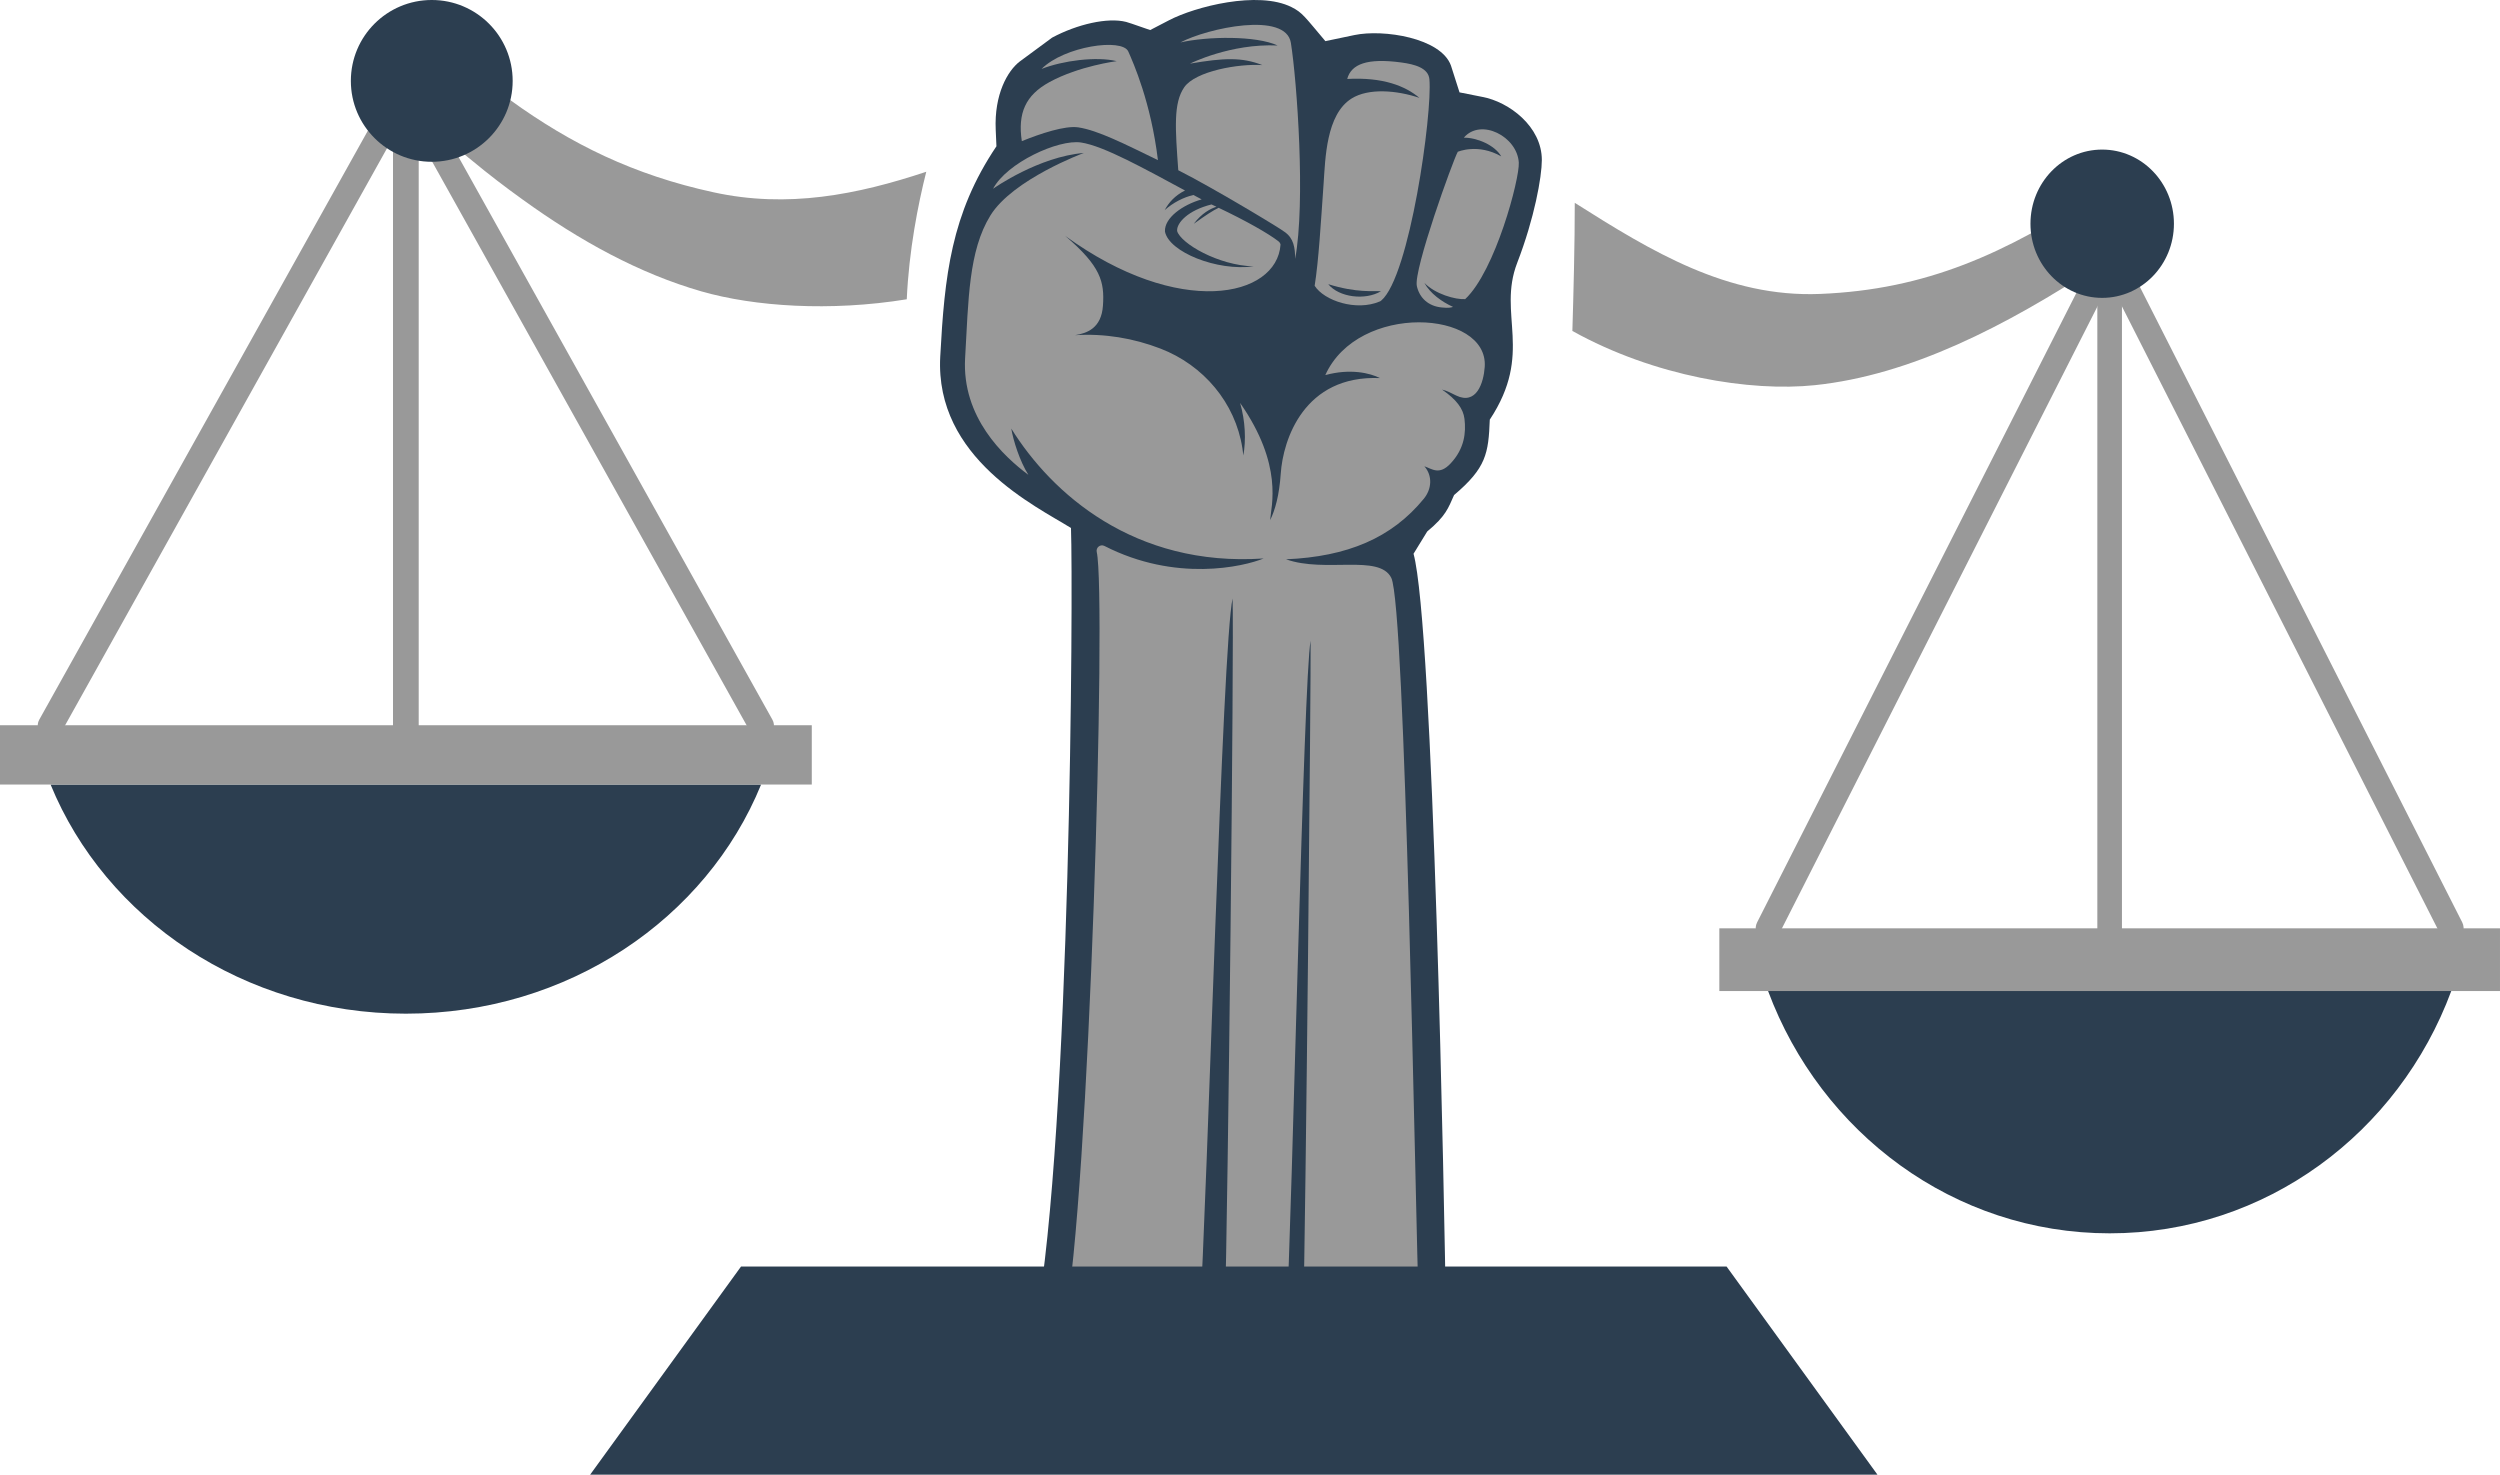
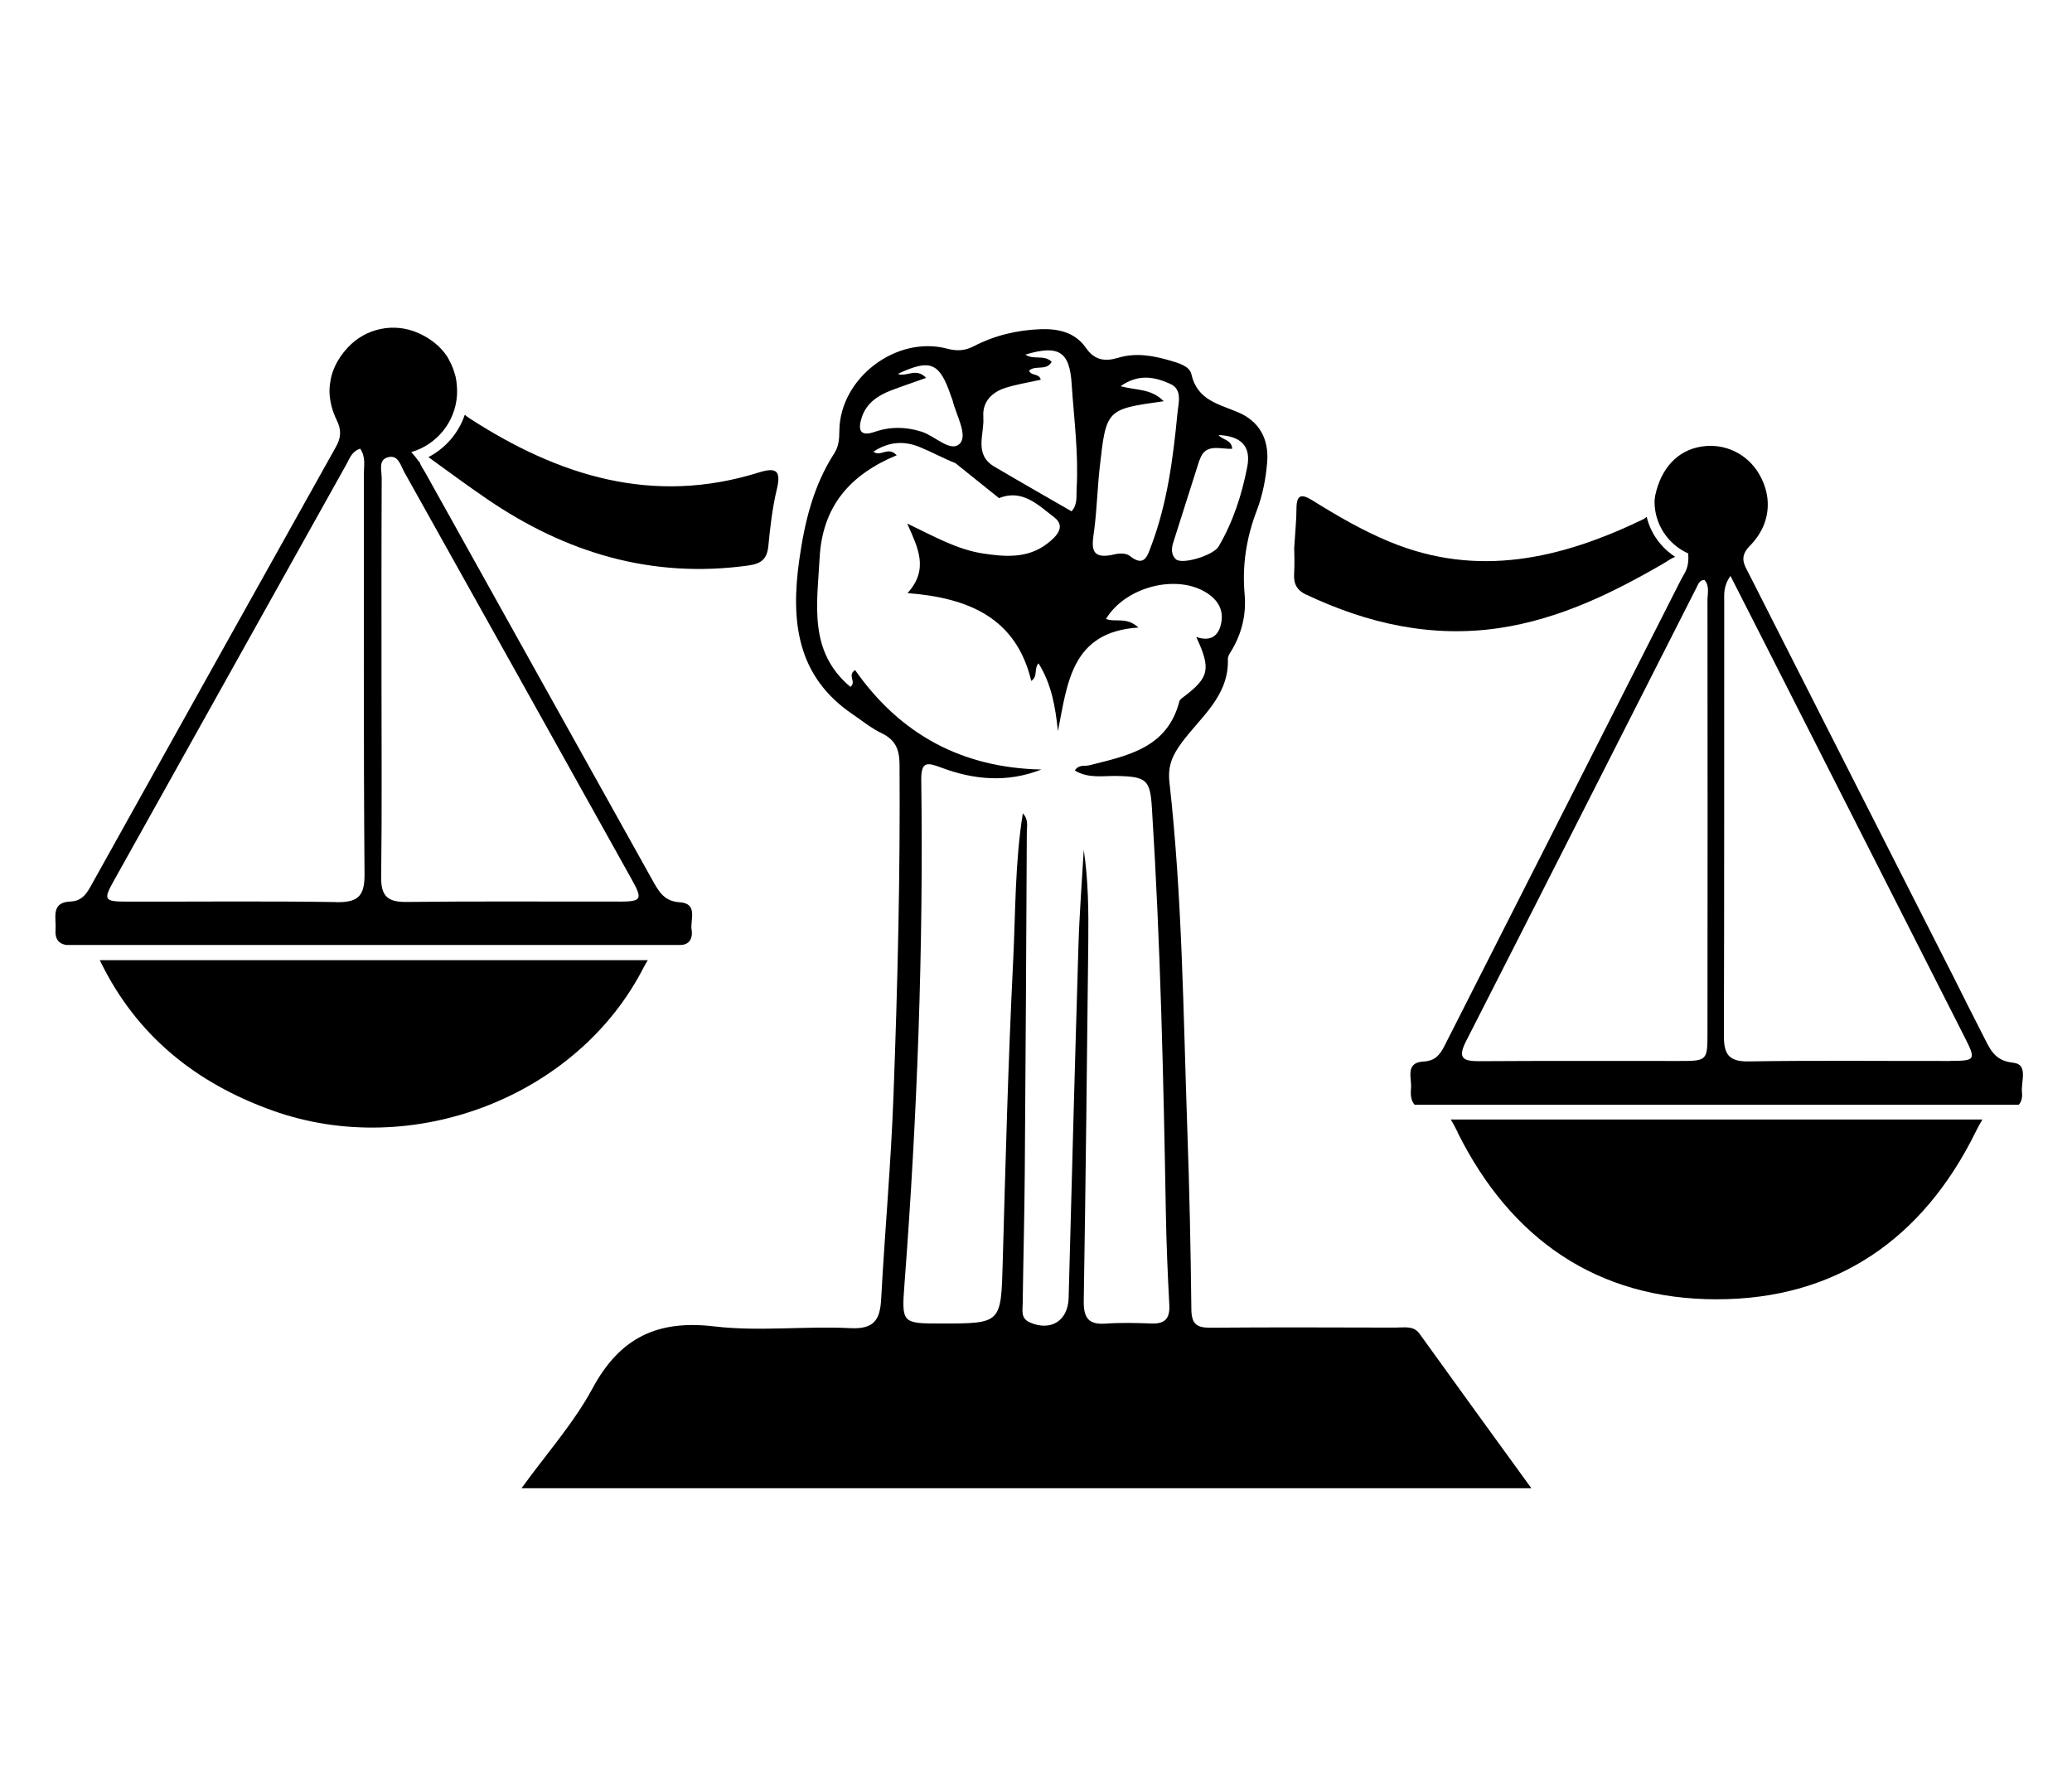
- <svg xmlns="http://www.w3.org/2000/svg" id="svg5578" width="165.724" height="97.753" version="1.1" viewBox="0 0 43.848 25.864">
-   <g id="layer1" transform="translate(-660.7011,-416.3598)">
-     <g id="g7726" transform="matrix(0.3527778,0,0,-0.3527778,679.4852,425.6204)">
-       <path style="fill:#2c3e50;fill-opacity:1;fill-rule:nonzero;stroke:none" id="path7728" d="m 0,0 c 0.112,-3.032 -0.012,-30.067 -1.749,-39.489 h 20.397 c -0.083,6.058 -0.633,34.617 -1.617,38.208 l 0.68,1.107 c 0.94,0.781 1.046,1.169 1.336,1.812 1.595,1.349 1.711,2.062 1.775,3.749 2.2,3.329 0.369,5.218 1.364,7.798 0.859,2.223 1.222,4.273 1.224,5.104 0.004,1.67 -1.631,2.898 -2.964,3.145 l -1.129,0.224 -0.425,1.331 c -0.496,1.379 -3.358,1.82 -4.798,1.519 l -1.446,-0.303 c -1.022,1.207 -1.136,1.418 -1.683,1.692 -1.663,0.833 -4.798,0.019 -6.083,-0.65 L 3.937,24.756 c -0.949,0.327 -1.069,0.374 -1.194,0.405 -0.917,0.234 -2.431,-0.112 -3.68,-0.781 -0.06,-0.043 -1.56,-1.15 -1.619,-1.194 -0.596,-0.462 -1.266,-1.627 -1.186,-3.391 l 0.036,-0.817 C -5.969,15.617 -6.284,12.526 -6.5,8.523 -6.775,3.457 -1.715,1.073 0,0" />
-     </g>
-     <g id="g7730" transform="matrix(0.3527778,0,0,-0.3527778,678.9691,417.5689)">
-       <path style="fill:#999;fill-opacity:1;fill-rule:nonzero;stroke:none" id="path7732" d="m 0,0 c 1.056,0.415 2.729,0.632 3.736,0.387 0,0 -1.87,-0.236 -3.345,-1.042 -1.193,-0.653 -1.581,-1.546 -1.372,-2.935 0.921,0.373 2.147,0.784 2.809,0.685 C 2.804,-3.054 4.12,-3.725 5.786,-4.534 5.44,-1.668 4.564,0.301 4.312,0.868 4.013,1.545 1.13,1.133 0,0" />
-     </g>
-     <g id="g7734" transform="matrix(0.3527778,0,0,-0.3527778,683.9972,421.344)">
-       <path style="fill:#999;fill-opacity:1;fill-rule:nonzero;stroke:none" id="path7736" d="M 0,0 C 1.418,-0.444 2.271,-0.325 2.621,-0.351 1.841,-0.82 0.533,-0.655 0,0 M 5.03,10.188 C 4.981,10.746 4.309,10.932 3.627,11.023 1.935,11.25 1.144,10.944 0.944,10.203 2.728,10.3 3.837,9.85 4.535,9.262 3.4,9.646 1.996,9.756 1.158,9.229 -0.108,8.433 -0.143,6.234 -0.23,4.999 -0.37,3.018 -0.474,1.176 -0.675,-0.08 c 0.472,-0.742 2.07,-1.28 3.239,-0.779 0.012,0.007 0.012,0.008 0.021,0.009 0.009,0.005 0.038,0.026 0.047,0.032 1.419,1.186 2.553,9.31 2.398,11.006" />
-     </g>
-     <g id="g7738" transform="matrix(0.3527778,0,0,-0.3527778,681.4034,417.1045)">
-       <path style="fill:#999;fill-opacity:1;fill-rule:nonzero;stroke:none" id="path7740" d="m 0,0 c 1.346,0.307 3.758,0.346 4.839,-0.151 -2.346,0.11 -4.36,-0.902 -4.36,-0.902 1.682,0.29 2.592,0.325 3.599,-0.073 -1.169,0.08 -3.321,-0.295 -3.882,-1.098 -0.55,-0.79 -0.447,-2.061 -0.299,-4.129 1.787,-0.905 5.126,-2.924 5.288,-3.068 0.456,-0.316 0.52,-0.791 0.523,-1.338 C 6.231,-7.934 5.8,-1.942 5.496,-0.021 5.247,1.556 1.358,0.716 0,0" />
-     </g>
-     <g id="g7742" transform="matrix(0.3527778,0,0,-0.3527778,686.3751,418.7747)">
-       <path style="fill:#999;fill-opacity:1;fill-rule:nonzero;stroke:none" id="path7744" d="m 0,0 c 0.646,0.008 1.539,-0.366 1.862,-0.93 -1.159,0.664 -2.162,0.229 -2.162,0.229 -0.235,-0.417 -2.208,-5.875 -2.035,-6.675 0.126,-0.576 0.563,-1.007 1.251,-1.066 0.322,-0.035 0.445,-0.004 0.548,0.029 -0.549,0.249 -1.136,0.665 -1.426,1.196 0.533,-0.556 1.547,-0.842 2.031,-0.809 1.498,1.401 2.712,5.988 2.665,6.789 C 2.655,0.065 0.844,0.989 0,0" />
-     </g>
-     <g id="g7746" transform="matrix(0.3527778,0,0,-0.3527778,678.7383,424.6885)">
-       <path style="fill:#999;fill-opacity:1;fill-rule:nonzero;stroke:none" id="path7748" d="M 0,0 C -0.433,0.687 -0.751,1.706 -0.851,2.301 1.153,-0.923 5.261,-4.593 11.694,-4.157 10.693,-4.566 7.325,-5.349 3.782,-3.535 3.579,-3.431 3.349,-3.61 3.398,-3.835 3.886,-5.998 3.034,-35.981 1.795,-42.131 h 6.71 C 8.91,-35.688 9.64,-8.418 10.152,-6.144 10.228,-8.465 9.94,-35.58 9.759,-42.131 h 3.064 c 0.307,5.714 0.855,32.043 1.208,33.886 0.021,-1.859 -0.233,-28.226 -0.373,-33.886 h 5.766 c -0.205,6.677 -0.684,35.611 -1.382,37.01 -0.598,1.199 -3.287,0.229 -5.233,0.923 3.054,0.132 5.251,1.058 6.848,3.007 0.4,0.485 0.442,1.15 0.031,1.616 v 0.001 c 0.38,-0.128 0.739,-0.459 1.301,0.139 0.693,0.738 0.774,1.534 0.692,2.219 -0.06,0.502 -0.391,0.958 -1.118,1.457 0.259,-0.062 0.484,-0.189 0.698,-0.293 1.014,-0.491 1.371,0.617 1.427,1.422 0.194,2.833 -6.3,3.208 -7.926,-0.41 C 16,5.298 16.985,5.063 17.48,4.811 13.688,4.972 12.661,1.724 12.548,0.077 12.473,-1.018 12.266,-1.755 12.019,-2.251 12.066,-1.555 12.694,0.47 10.525,3.577 10.787,2.673 10.823,1.73 10.687,0.964 10.674,1.08 10.658,1.201 10.64,1.323 10.288,3.589 8.7,5.458 6.561,6.28 5.23,6.792 3.788,7.038 2.316,6.944 2.908,7.039 3.63,7.284 3.707,8.413 3.788,9.6 3.604,10.37 1.828,11.883 7.494,7.765 12.354,8.813 12.536,11.448 c -0.012,0.076 -0.057,0.128 -0.121,0.177 -0.479,0.371 -1.579,0.999 -2.957,1.653 -0.299,-0.145 -0.605,-0.347 -1.237,-0.797 0.396,0.526 0.83,0.755 1.13,0.848 C 9.268,13.368 9.186,13.406 9.103,13.444 7.924,13.151 7.377,12.522 7.394,12.145 7.395,12.131 7.396,12.117 7.396,12.12 v -10e-4 c 0.182,-0.612 2.041,-1.708 3.803,-1.753 -1.829,-0.25 -4.214,0.719 -4.409,1.73 -0.038,0.677 0.874,1.33 1.825,1.6 -0.136,0.073 -0.274,0.146 -0.412,0.219 -0.489,-0.114 -1.006,-0.378 -1.425,-0.752 0.189,0.362 0.505,0.725 1.009,0.975 -2.006,1.077 -4.031,2.213 -5.169,2.386 -1.128,0.171 -3.697,-1.012 -4.375,-2.302 0.059,0.048 2.275,1.595 4.515,1.783 0,0 -3.532,-1.305 -4.646,-3.108 C -2.979,11.13 -2.979,8.687 -3.146,5.81 -3.316,2.854 -1.222,0.909 0,0" />
-     </g>
-     <g id="g7750" transform="matrix(0.3527778,0,0,-0.3527778,703.6946,433.7412)">
-       <path style="fill:#2c3e50;fill-opacity:1;fill-rule:nonzero;stroke:none" id="path7752" d="m 0,0 c -2.611,-7.05 -9.225,-12.048 -16.982,-12.048 -7.747,0 -14.362,4.998 -16.985,12.048 z" />
-     </g>
-     <g id="g7754" transform="matrix(0.3527778,0,0,-0.3527778,703.6946,432.8651)">
-       <path style="fill:#999;fill-opacity:1;fill-rule:nonzero;stroke:none" id="path7756" d="M 0,0 C -0.221,0 -0.436,0.121 -0.543,0.339 L -16.982,32.753 -33.426,0.339 c -0.156,-0.31 -0.527,-0.428 -0.826,-0.268 -0.303,0.163 -0.418,0.546 -0.26,0.857 l 16.983,33.485 c 0.215,0.419 0.877,0.419 1.088,0 L 0.545,0.928 C 0.701,0.617 0.586,0.234 0.287,0.071 0.193,0.022 0.098,0 0,0" />
-     </g>
-     <g id="g7758" transform="matrix(0.3527778,0,0,-0.3527778,697.7036,433.4149)">
-       <path style="fill:#999;fill-opacity:1;fill-rule:nonzero;stroke:none" id="path7760" d="m 0,0 c -0.34,0 -0.615,0.284 -0.615,0.637 v 35.038 c 0,0.352 0.275,0.635 0.615,0.635 0.34,0 0.609,-0.283 0.609,-0.635 V 0.637 C 0.609,0.284 0.34,0 0,0" />
-     </g>
-     <path style="fill:#999;fill-opacity:1;fill-rule:nonzero;stroke:none;stroke-width:.353" id="path7762" d="m 704.549,432.642 h -13.692 v 1.1 h 13.692 z" />
-     <g id="g7764" transform="matrix(0.3527778,0,0,-0.3527778,697.5044,419.7414)">
-       <path style="fill:#999;fill-opacity:1;fill-rule:nonzero;stroke:none" id="path7766" d="m 0,0 0.006,-3.614 c -4.645,-3.038 -9.356,-5.454 -14.098,-5.95 -3.195,-0.335 -7.969,0.421 -12.058,2.695 0.052,1.71 0.123,4.41 0.119,6.371 3.818,-2.42 7.59,-4.715 12.193,-4.53 C -8.549,-4.815 -4.645,-3.03 0,0" />
-     </g>
-     <g id="g7768" transform="matrix(0.3527778,0,0,-0.3527778,696.3138,420.284)">
-       <path style="fill:#2c3e50;fill-opacity:1;fill-rule:nonzero;stroke:none" id="path7770" d="m 0,0 c 0,-2.035 1.596,-3.686 3.564,-3.686 1.969,0 3.569,1.651 3.569,3.686 0,2.038 -1.6,3.687 -3.569,3.687 C 1.596,3.687 0,2.038 0,0" />
-     </g>
-     <g id="g7772" transform="matrix(0.3527778,0,0,-0.3527778,674.0499,430.1204)">
-       <path style="fill:#2c3e50;fill-opacity:1;fill-rule:nonzero;stroke:none" id="path7774" d="m 0,0 c -2.714,-6.665 -9.594,-11.391 -17.661,-11.391 -8.054,0 -14.934,4.726 -17.663,11.391 z" />
-     </g>
-     <g id="g7776" transform="matrix(0.3527778,0,0,-0.3527778,674.0499,429.2922)">
-       <path style="fill:#999;fill-opacity:1;fill-rule:nonzero;stroke:none" id="path7778" d="M 0,0 C -0.229,0 -0.447,0.115 -0.564,0.321 L -17.661,30.965 -34.758,0.321 c -0.165,-0.293 -0.551,-0.404 -0.861,-0.253 -0.316,0.154 -0.435,0.516 -0.269,0.809 l 17.662,31.658 c 0.221,0.396 0.909,0.396 1.131,0 L 0.563,0.877 C 0.731,0.584 0.61,0.222 0.3,0.068 0.204,0.022 0.099,0 0,0" />
-     </g>
-     <g id="g7780" transform="matrix(0.3527778,0,0,-0.3527778,667.8194,429.8117)">
-       <path style="fill:#999;fill-opacity:1;fill-rule:nonzero;stroke:none" id="path7782" d="m 0,0 c -0.353,0 -0.639,0.27 -0.639,0.601 v 33.126 c 0,0.334 0.286,0.601 0.639,0.601 0.353,0 0.639,-0.267 0.639,-0.601 V 0.601 C 0.639,0.27 0.353,0 0,0" />
-     </g>
-     <path style="fill:#999;fill-opacity:1;fill-rule:nonzero;stroke:none;stroke-width:.353" id="path7784" d="M 674.939,429.08 H 660.701 v 1.04 h 14.238 z" />
-     <g id="g7786" transform="matrix(0.3527778,0,0,-0.3527778,676.9472,419.3724)">
-       <path style="fill:#999;fill-opacity:1;fill-rule:nonzero;stroke:none" id="path7788" d="m 0,0 c -0.41,-1.62 -0.86,-3.91 -0.97,-6.34 -3.82,-0.62 -7.58,-0.36 -10.2,0.39 -3.1,0.89 -6.05,2.511 -8.9,4.57 -0.85,0.61 -1.7,1.26 -2.53,1.95 -0.11,0.09 -0.23,0.18 -0.34,0.281 -0.1,0.069 -0.2,0.159 -0.3,0.25 -0.36,0.299 -0.73,0.609 -1.09,0.929 -0.06,0.05 -0.12,0.1 -0.18,0.15 -0.26,0.23 -0.53,0.47 -0.79,0.7 -0.13,0.12 -0.26,0.24 -0.39,0.36 l 0.7,3.88 c 1.48,-1.33 2.88,-2.519 4.31,-3.559 3.03,-2.191 6.14,-3.721 10.1,-4.581 C -6.89,-1.83 -3.43,-1.14 0,0" />
-     </g>
-     <g id="g7790" transform="matrix(0.3527778,0,0,-0.3527778,669.6929,417.779)">
-       <path style="fill:#2c3e50;fill-opacity:1;fill-rule:nonzero;stroke:none" id="path7792" d="m 0,0 c 0,-2.222 -1.802,-4.021 -4.021,-4.021 -2.224,0 -4.024,1.799 -4.024,4.021 0,2.225 1.8,4.023 4.024,4.023 C -1.802,4.023 0,2.225 0,0" />
-     </g>
-     <path id="path7794" d="M 693.63,442.224 H 671.052 l 2.646,-3.65 h 17.286 z" style="fill:#2c3e50;fill-opacity:1;fill-rule:nonzero;stroke:none;stroke-width:.254" />
-   </g>
+ <svg xmlns="http://www.w3.org/2000/svg" id="Layer_1" data-name="Layer 1" version="1.1" viewBox="0 0 191.78 163.91">
+   <defs>
+     <style>
+       .cls-1 {
+         fill: #000;
+         stroke-width: 0px;
+       }
+     </style>
+   </defs>
+   <path class="cls-1" d="M120.9,55.04c5.69,2.69,11.62,4.03,17.91,3.09,5.51-.83,10.43-3.22,15.19-5.99.33-.19.69-.47,1.06-.59-1.31-.85-2.27-2.15-2.65-3.71-.1.09-.21.18-.36.25-7.56,3.63-15.27,5.45-23.45,2.05-2.51-1.04-4.84-2.4-7.14-3.83-.97-.6-1.45-.56-1.46.73,0,1.08-.12,2.16-.21,3.67,0,.52.05,1.47-.01,2.41-.06.93.27,1.52,1.12,1.93Z" />
+   <path class="cls-1" d="M39.66,42.32c1.83,1.32,3.6,2.63,5.4,3.86,7.3,4.99,15.26,7.4,24.18,6.17,1.26-.17,1.76-.62,1.88-1.84.17-1.75.37-3.5.78-5.21.41-1.72-.02-2.08-1.68-1.56-9.79,3.06-18.51.32-26.75-5.01-.17-.11-.31-.22-.45-.34-.57,1.7-1.79,3.1-3.36,3.92Z" />
+   <path class="cls-1" d="M129.32,122.89c-5.75-.01-11.5-.04-17.25.01-1.26.01-1.78-.29-1.8-1.68-.06-5.61-.18-11.22-.38-16.83-.37-10.67-.46-21.36-1.65-31.99-.17-1.51.29-2.51,1.14-3.66,1.76-2.38,4.39-4.32,4.27-7.75,0-.3.25-.62.42-.91.9-1.57,1.29-3.27,1.13-5.07-.24-2.68.16-5.22,1.12-7.74.55-1.44.85-2.98.97-4.54.16-2.17-.79-3.75-2.68-4.56-1.82-.78-3.8-1.12-4.34-3.54-.17-.75-1.22-1.04-1.99-1.26-1.57-.46-3.17-.74-4.79-.25-1.22.37-2.18.23-2.98-.92-.98-1.41-2.5-1.78-4.12-1.73-2.19.07-4.29.56-6.24,1.57-.83.43-1.57.48-2.5.23-4.71-1.23-9.89,2.73-9.96,7.57-.01.76-.04,1.45-.47,2.12-1.95,3.02-2.76,6.42-3.25,9.93-.78,5.59-.24,10.71,4.94,14.22.89.61,1.75,1.31,2.71,1.77,1.28.62,1.63,1.51,1.64,2.89.07,10.21-.18,20.42-.56,30.63-.23,6.28-.8,12.55-1.14,18.82-.1,1.93-.64,2.84-2.87,2.72-4.18-.21-8.43.33-12.57-.16-5.27-.63-8.75,1.04-11.28,5.74-1.74,3.22-4.25,6.03-6.57,9.24h93.47c-3.57-4.92-6.97-9.6-10.35-14.3-.54-.75-1.31-.57-2.03-.58ZM111.03,42.6c.52-1.65,1.92-.99,3.02-1.06-.06-.87-.91-.8-1.26-1.27,2.09.09,3.03,1.05,2.65,2.96-.5,2.58-1.31,5.08-2.65,7.36-.48.82-3.37,1.7-3.95,1.18-.43-.39-.43-.96-.26-1.51.81-2.56,1.63-5.11,2.44-7.68ZM101.3,48.88c.23-1.87.28-3.77.49-5.64.6-5.36.61-5.36,5.92-6.1-1.16-1.19-2.53-.99-3.99-1.39,1.69-1.2,3.21-.84,4.59-.22,1.17.52.76,1.8.67,2.74-.4,4.17-.94,8.32-2.43,12.27-.34.89-.62,2.02-1.99.91-.31-.25-.95-.25-1.38-.14-2.51.61-2.07-.92-1.88-2.42ZM91.02,38.6c-.12-1.36.76-2.29,2.02-2.69,1.06-.34,2.18-.51,3.29-.76-.14-.62-.89-.32-1.08-.84.57-.55,1.61.06,2.09-.82-.7-.7-1.72-.14-2.43-.67,3.04-.9,4.09-.33,4.28,2.71.21,3.22.65,6.44.46,9.68-.04.72.11,1.49-.47,2.12-2.39-1.38-4.78-2.74-7.15-4.14-1.93-1.14-.89-3.03-1.02-4.59ZM79.76,38.64c.43-1.32,1.5-2.04,2.74-2.51,1.03-.39,2.07-.74,3.22-1.15-.93-1-1.83-.04-2.62-.37,3.03-1.42,3.86-1.07,4.93,2.07.04.13.11.25.14.38.32,1.36,1.42,3.19.68,3.99-.83.89-2.31-.7-3.55-1.09-1.49-.47-2.91-.48-4.36.02-1.44.5-1.51-.32-1.18-1.33ZM92.47,46.11c2.17-.88,3.65.67,5.09,1.76,1.19.9.13,1.86-.63,2.45-1.81,1.4-3.93,1.23-6.03.9-2.36-.38-4.43-1.56-6.93-2.76,1,2.26,2.03,4.23.03,6.44,5.67.44,10.06,2.3,11.45,8.13.65-.43.22-1.11.67-1.63,1.2,1.91,1.56,3.99,1.8,6.28.88-4.42,1.23-9.2,7.45-9.59-1.1-1.03-2.14-.45-3-.8,1.81-3.01,6.63-4.21,9.4-2.36.99.66,1.5,1.56,1.26,2.76-.24,1.18-.97,1.73-2.31,1.27,1.39,2.97,1.2,3.76-1.17,5.55-.15.11-.35.25-.39.41-1.11,4.33-4.8,5.03-8.34,5.92-.43.11-.95-.11-1.34.48,1.26.77,2.63.48,3.94.51,2.71.06,3.04.36,3.2,2.99.79,12.48,1.07,24.98,1.29,37.48.05,2.84.17,5.68.32,8.51.06,1.21-.38,1.74-1.62,1.7-1.42-.05-2.85-.09-4.26.01-1.63.12-2.07-.56-2.04-2.13.18-11.09.3-22.17.42-33.26.03-2.82,0-5.64-.42-8.46-.17,2.95-.4,5.9-.49,8.85-.33,10.88-.62,21.76-.91,32.64-.06,2.11-1.67,3.11-3.61,2.24-.85-.38-.64-1.12-.64-1.75.05-3.99.16-7.98.19-11.96.08-10.55.14-21.1.19-31.64,0-.55.18-1.19-.37-1.76-.74,4.62-.67,9.22-.9,13.78-.46,9.25-.7,18.51-.96,27.76-.16,5.68-.1,5.68-5.68,5.68-3.65,0-3.69,0-3.41-3.7,1.18-15.51,1.76-31.04,1.55-46.59-.02-1.76.53-1.66,1.84-1.17,3.01,1.13,6.1,1.43,9.28.18-7.35-.15-13.08-3.26-17.24-9.2-.78.48.17,1.09-.44,1.55-3.89-3.27-3.08-7.59-2.85-11.9.25-4.85,2.85-7.76,7.14-9.54-.84-.88-1.48.2-2.16-.33,1.39-.92,2.8-1.03,4.26-.44,1.13.46,2.2,1.05,3.33,1.5M90.36,44.19c1.43,1.09,1.4,1.24,2.36,1.48" />
+   <path class="cls-1" d="M134.9,104.8c4.92,9.9,12.95,15.48,24,15.47,11.04,0,19.08-5.58,23.97-15.51.2-.41.4-.78.62-1.13h-49.21c.22.35.42.74.63,1.16Z" />
+   <path class="cls-1" d="M186.35,98.37c-1.79-.17-2.18-1.33-2.79-2.5-.93-1.8-1.83-3.62-2.74-5.43-6.3-12.41-12.61-24.82-18.9-37.24-.44-.87-1.01-1.6.03-2.66,1.12-1.14,1.64-2.42,1.67-3.72,0-.23,0-.46-.03-.69-.09-.77-.35-1.53-.78-2.27-1.11-1.88-3.2-2.87-5.35-2.52-2.19.35-3.72,2-4.26,4.54-.02.18-.06.36-.06.55,0,2.14,1.28,3.98,3.12,4.8.1,1.39-.35,1.8-.63,2.35-7.3,14.41-14.62,28.8-21.92,43.21-.42.83-.86,1.41-1.94,1.47-1.76.09-1.08,1.55-1.17,2.49-.06.57,0,1.17.34,1.51h55.91c.25-.26.35-.67.3-1.13-.11-.98.61-2.62-.79-2.75ZM158.04,95.51c0,2.69,0,2.7-2.67,2.7-6.15,0-12.3-.02-18.45.02-1.42,0-2.05-.22-1.25-1.8,7.15-14.02,14.25-28.06,21.38-42.09.14-.28.25-.64.71-.66.5.57.28,1.27.28,1.9.02,13.31.01,26.62,0,39.93ZM180.51,98.21c-6.22.01-12.44-.06-18.66.04-1.85.03-2.29-.68-2.29-2.36.04-13.38.02-26.75.03-40.13,0-.72-.1-1.49.58-2.45,1.17,2.3,2.2,4.34,3.24,6.37,6.14,12.11,12.29,24.21,18.43,36.32,1.07,2.11,1.02,2.2-1.34,2.2Z" />
+   <path class="cls-1" d="M64.01,86.07c-.13-.95.62-2.44-1.1-2.55-1.43-.09-1.93-.99-2.5-2.01-7.01-12.58-14.03-25.15-21.03-37.73-.18-.33-.44-.66-.57-1.08-.02,0-.04.02-.06.02-.21-.34-.46-.63-.72-.91.01.01.03.02.04.04,2.34-.69,4.07-2.76,4.23-5.28.03-.61-.02-1.17-.13-1.7-.04-.17-.1-.32-.15-.49-.09-.31-.22-.61-.37-.89-.09-.18-.17-.35-.28-.52-.61-.9-1.49-1.63-2.67-2.15-2.24-.99-4.86-.44-6.52,1.36-.67.73-1.13,1.49-1.4,2.29-.02.06-.04.13-.06.19-.05.17-.08.33-.12.5-.06.33-.1.67-.1,1.01,0,.03,0,.06,0,.08,0,.03,0,.05,0,.08.03.84.25,1.71.68,2.59.44.91.38,1.62-.09,2.45-7.59,13.57-15.17,27.15-22.73,40.73-.42.75-.87,1.31-1.84,1.35-1.85.07-1.3,1.52-1.38,2.57-.07.97.35,1.35.99,1.45h56.84c.8,0,1.17-.56,1.05-1.43ZM31.09,83.5c-6.42-.1-12.85-.03-19.28-.04-2.18,0-2.27-.15-1.27-1.94,7.18-12.87,14.36-25.73,21.55-38.59.28-.51.47-1.14,1.25-1.4.53.8.34,1.56.34,2.28.01,12.37-.04,24.74.06,37.11.02,2.13-.69,2.62-2.66,2.59ZM57.32,83.45c-6.56.02-13.13-.04-19.69.04-1.76.02-2.38-.55-2.35-2.33.08-6.15.03-12.31.03-18.46s-.01-12.31.02-18.46c0-.68-.35-1.68.6-1.92.94-.24,1.15.77,1.49,1.38,7.03,12.57,14.05,25.14,21.06,37.72,1.02,1.83.92,2.03-1.16,2.04Z" />
+   <path class="cls-1" d="M59.62,89.47c.11-.22.22-.4.34-.59H9.23s.04.06.05.09c3.34,6.87,8.82,11.28,15.95,13.83,12.93,4.63,28.29-1.27,34.39-13.34Z" />
</svg>
